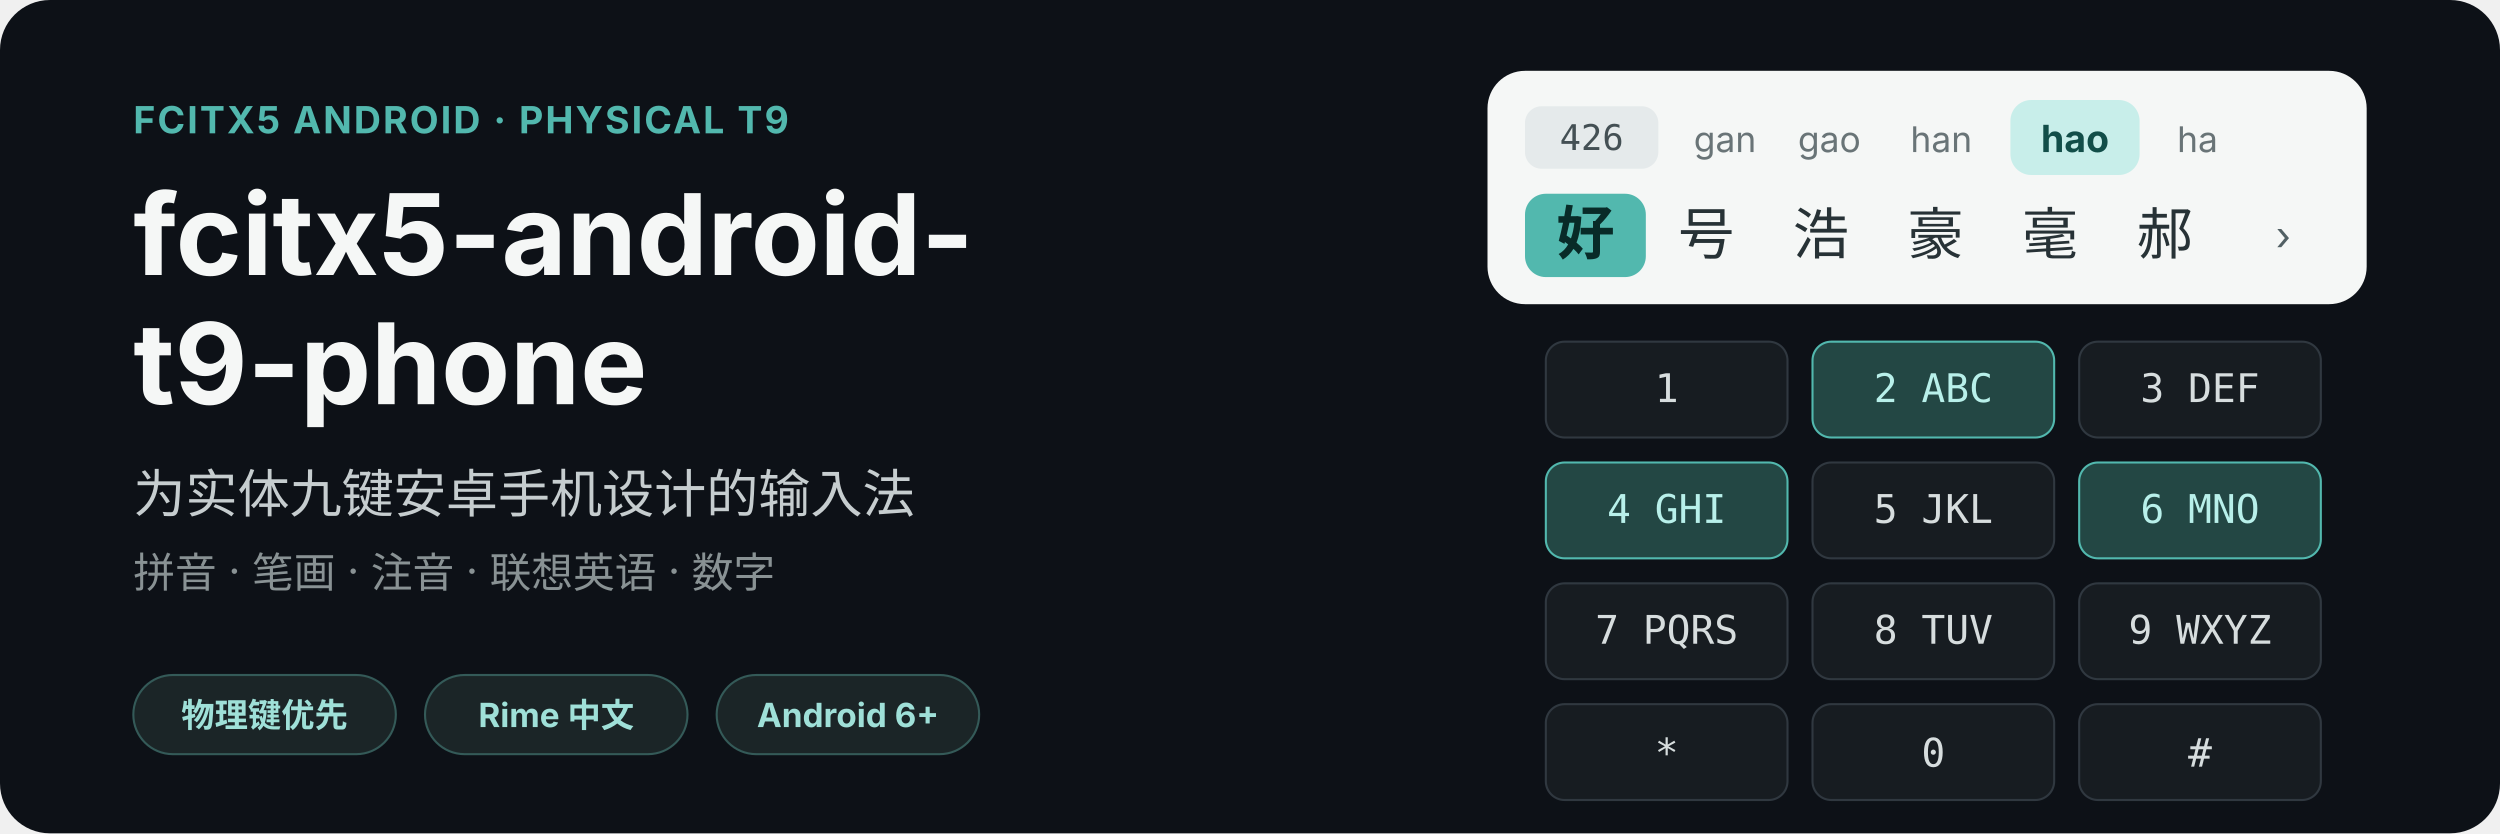
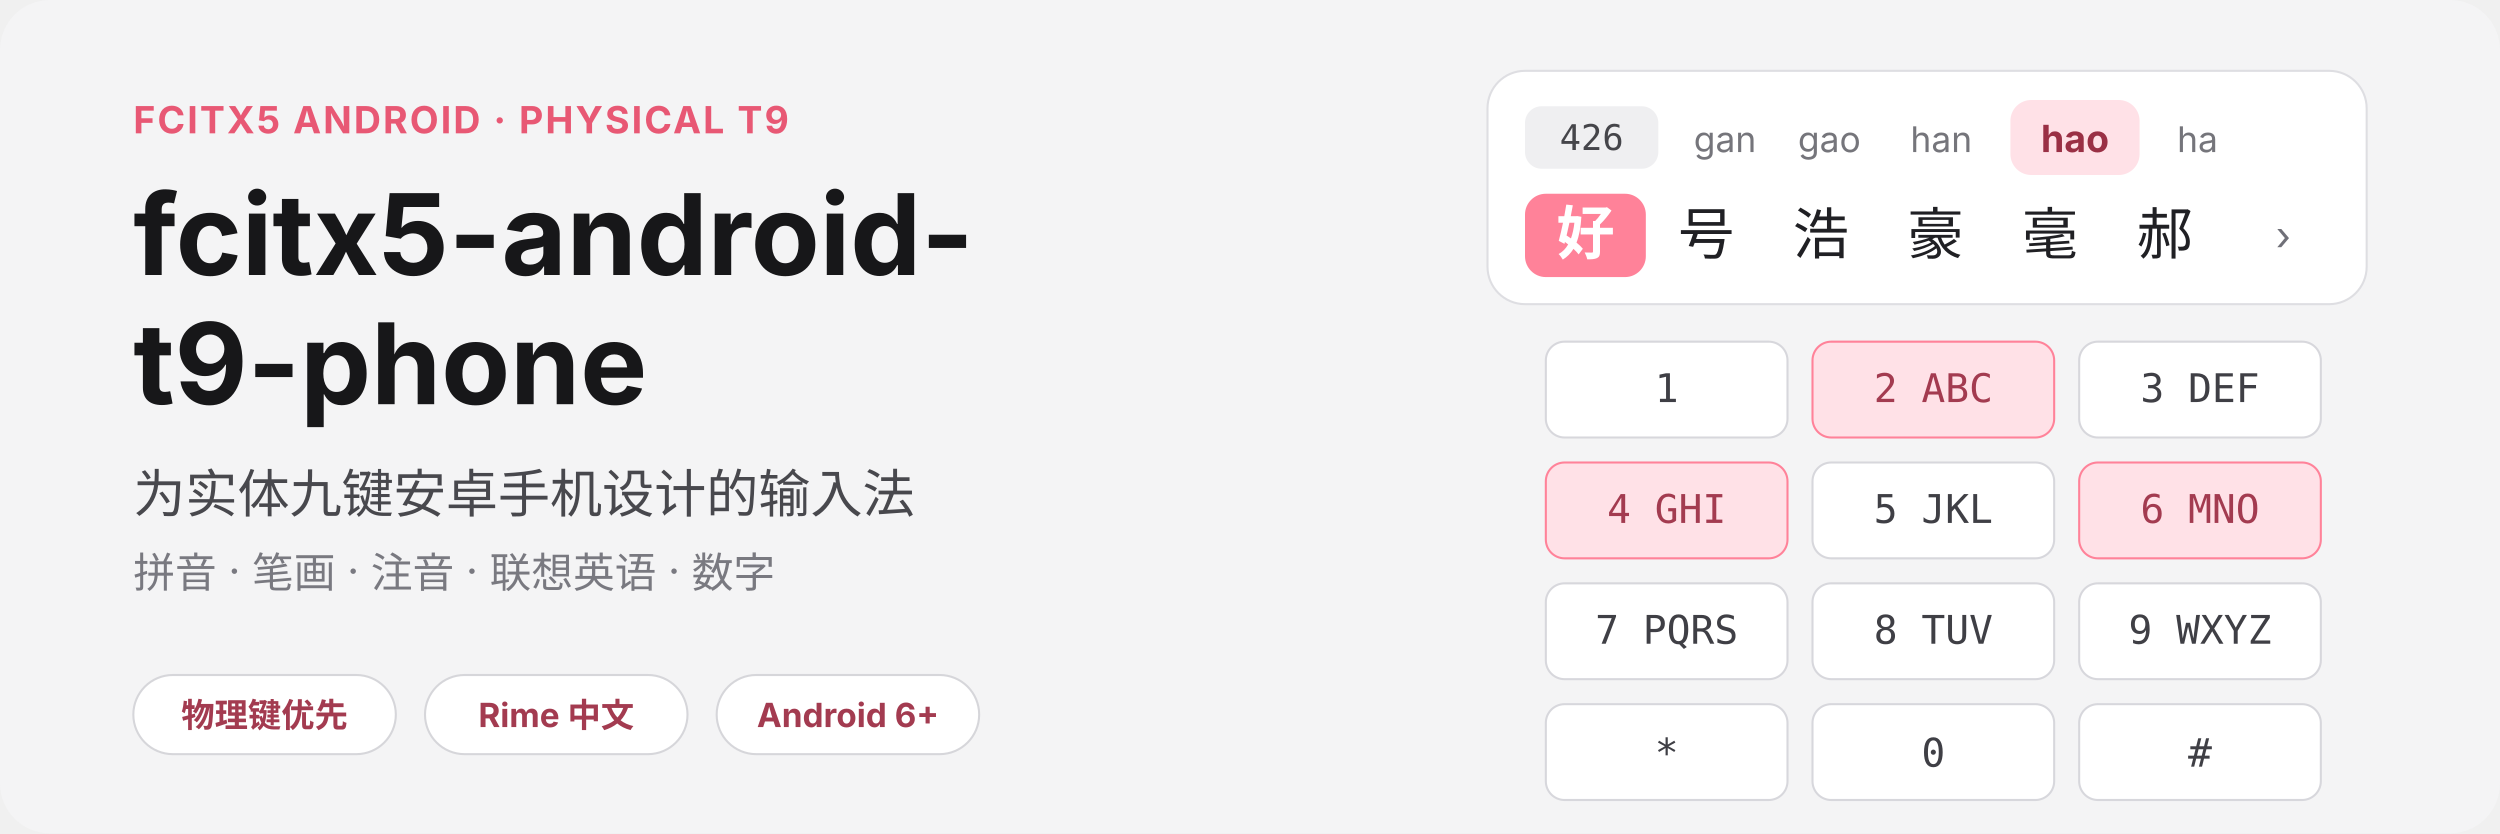
<svg xmlns="http://www.w3.org/2000/svg" width="1200" height="400" viewBox="0 0 1200 400" role="img" aria-labelledby="title desc">
-   <rect width="1200" height="400" rx="24" fill="#0D1117" />
+   <rect width="1200" height="400" rx="24" fill="#F4F4F5" />
  <g font-family="-apple-system, BlinkMacSystemFont, 'Segoe UI', 'PingFang SC', sans-serif">
-     <text x="64" y="64" fill="#52B8AE" font-size="18" font-weight="700" letter-spacing="1">FCITX5 ANDROID · PHYSICAL T9</text>
-     <text x="64" y="132" fill="#F5F7F6" font-size="54" font-weight="750">fcitx5-android-</text>
-     <text x="64" y="194" fill="#F5F7F6" font-size="54" font-weight="750">t9-phone</text>
-     <text x="64" y="246" fill="#C6CDCF" font-size="25">为实体九键安卓手机设计的输入法</text>
-     <text x="64" y="282" fill="#899294" font-size="20">拼音 · 笔画 · 注音 · 联想英语 · 数字</text>
+     <text x="64" y="64" fill="#E85874" font-size="18" font-weight="700" letter-spacing="1">FCITX5 ANDROID · PHYSICAL T9</text>
+     <text x="64" y="132" fill="#171719" font-size="54" font-weight="750">fcitx5-android-</text>
+     <text x="64" y="194" fill="#171719" font-size="54" font-weight="750">t9-phone</text>
+     <text x="64" y="246" fill="#48484D" font-size="25">为实体九键安卓手机设计的输入法</text>
+     <text x="64" y="282" fill="#797980" font-size="20">拼音 · 笔画 · 注音 · 联想英语 · 数字</text>
    <g transform="translate(64 324)" font-size="16" font-weight="650">
-       <rect width="126" height="38" rx="19" fill="#1B2527" stroke="#345A58" />
-       <text x="63" y="25" text-anchor="middle" fill="#9FE0D8">物理键优先</text>
-       <rect x="140" width="126" height="38" rx="19" fill="#1B2527" stroke="#345A58" />
-       <text x="203" y="25" text-anchor="middle" fill="#9FE0D8">Rime 中文</text>
-       <rect x="280" width="126" height="38" rx="19" fill="#1B2527" stroke="#345A58" />
-       <text x="343" y="25" text-anchor="middle" fill="#9FE0D8">Android 6+</text>
+       <rect width="126" height="38" rx="19" fill="#FFFFFF" stroke="#D6D6DA" />
+       <text x="63" y="25" text-anchor="middle" fill="#A33B50">物理键优先</text>
+       <rect x="140" width="126" height="38" rx="19" fill="#FFFFFF" stroke="#D6D6DA" />
+       <text x="203" y="25" text-anchor="middle" fill="#A33B50">Rime 中文</text>
+       <rect x="280" width="126" height="38" rx="19" fill="#FFFFFF" stroke="#D6D6DA" />
+       <text x="343" y="25" text-anchor="middle" fill="#A33B50">Android 6+</text>
    </g>
    <g transform="translate(714 34)">
-       <rect width="422" height="112" rx="18" fill="#F5F7F6" />
-       <rect x="18" y="17" width="64" height="30" rx="8" fill="#E5EAEB" />
-       <text x="50" y="38" text-anchor="middle" fill="#445054" font-size="17" font-family="ui-monospace, SFMono-Regular, Menlo, monospace">426</text>
-       <text x="99" y="39" fill="#697477" font-size="17">gan</text>
-       <text x="149" y="39" fill="#697477" font-size="17">gao</text>
-       <text x="203" y="39" fill="#697477" font-size="17">han</text>
-       <rect x="251" y="14" width="62" height="36" rx="10" fill="#C8EEEA" />
-       <text x="282" y="39" text-anchor="middle" fill="#124E49" font-size="18" font-weight="700">hao</text>
-       <text x="331" y="39" fill="#697477" font-size="17">ha</text>
-       <rect x="18" y="59" width="58" height="40" rx="10" fill="#52B8AE" />
-       <text x="47" y="88" text-anchor="middle" fill="#082B28" font-size="28" font-weight="750">好</text>
-       <text x="105" y="88" text-anchor="middle" fill="#273236" font-size="27">号</text>
-       <text x="160" y="88" text-anchor="middle" fill="#273236" font-size="27">浩</text>
-       <text x="215" y="88" text-anchor="middle" fill="#273236" font-size="27">豪</text>
-       <text x="270" y="88" text-anchor="middle" fill="#273236" font-size="27">毫</text>
-       <text x="325" y="88" text-anchor="middle" fill="#273236" font-size="27">郝</text>
-       <text x="382" y="86" text-anchor="middle" fill="#526064" font-size="19">›</text>
+       <rect width="422" height="112" rx="18" fill="#FFFFFF" stroke="#DEDEE2" />
+       <rect x="18" y="17" width="64" height="30" rx="8" fill="#EFEFF1" />
+       <text x="50" y="38" text-anchor="middle" fill="#45454A" font-size="17" font-family="ui-monospace, SFMono-Regular, Menlo, monospace">426</text>
+       <text x="99" y="39" fill="#75757B" font-size="17">gan</text>
+       <text x="149" y="39" fill="#75757B" font-size="17">gao</text>
+       <text x="203" y="39" fill="#75757B" font-size="17">han</text>
+       <rect x="251" y="14" width="62" height="36" rx="10" fill="#FFE1E7" />
+       <text x="282" y="39" text-anchor="middle" fill="#9A3045" font-size="18" font-weight="700">hao</text>
+       <text x="331" y="39" fill="#75757B" font-size="17">ha</text>
+       <rect x="18" y="59" width="58" height="40" rx="10" fill="#FF8299" />
+       <text x="47" y="88" text-anchor="middle" fill="#FFFFFF" font-size="28" font-weight="750">好</text>
+       <text x="105" y="88" text-anchor="middle" fill="#202024" font-size="27">号</text>
+       <text x="160" y="88" text-anchor="middle" fill="#202024" font-size="27">浩</text>
+       <text x="215" y="88" text-anchor="middle" fill="#202024" font-size="27">豪</text>
+       <text x="270" y="88" text-anchor="middle" fill="#202024" font-size="27">毫</text>
+       <text x="325" y="88" text-anchor="middle" fill="#202024" font-size="27">郝</text>
+       <text x="382" y="86" text-anchor="middle" fill="#707078" font-size="19">›</text>
    </g>
    <g transform="translate(742 164)" font-family="ui-monospace, SFMono-Regular, Menlo, monospace">
-       <g fill="#171C21" stroke="#303840">
+       <g fill="#FFFFFF" stroke="#D7D7DC">
        <rect x="0" y="0" width="116" height="46" rx="9" />
-         <rect x="128" y="0" width="116" height="46" rx="9" fill="#234744" stroke="#52B8AE" />
+         <rect x="128" y="0" width="116" height="46" rx="9" fill="#FFE1E7" stroke="#FF8299" />
        <rect x="256" y="0" width="116" height="46" rx="9" />
-         <rect x="0" y="58" width="116" height="46" rx="9" fill="#234744" stroke="#52B8AE" />
+         <rect x="0" y="58" width="116" height="46" rx="9" fill="#FFE1E7" stroke="#FF8299" />
        <rect x="128" y="58" width="116" height="46" rx="9" />
-         <rect x="256" y="58" width="116" height="46" rx="9" fill="#234744" stroke="#52B8AE" />
+         <rect x="256" y="58" width="116" height="46" rx="9" fill="#FFE1E7" stroke="#FF8299" />
        <rect x="0" y="116" width="116" height="46" rx="9" />
        <rect x="128" y="116" width="116" height="46" rx="9" />
        <rect x="256" y="116" width="116" height="46" rx="9" />
        <rect x="0" y="174" width="116" height="46" rx="9" />
        <rect x="128" y="174" width="116" height="46" rx="9" />
        <rect x="256" y="174" width="116" height="46" rx="9" />
      </g>
-       <g fill="#D7DDDE" font-size="19" text-anchor="middle">
+       <g fill="#3F3F45" font-size="19" text-anchor="middle">
        <text x="58" y="29">1</text>
-         <text x="186" y="29" fill="#B8F0EA">2 ABC</text>
+         <text x="186" y="29" fill="#A33B50">2 ABC</text>
        <text x="314" y="29">3 DEF</text>
-         <text x="58" y="87" fill="#B8F0EA">4 GHI</text>
+         <text x="58" y="87" fill="#A33B50">4 GHI</text>
        <text x="186" y="87">5 JKL</text>
-         <text x="314" y="87" fill="#B8F0EA">6 MNO</text>
+         <text x="314" y="87" fill="#A33B50">6 MNO</text>
        <text x="58" y="145">7 PQRS</text>
        <text x="186" y="145">8 TUV</text>
        <text x="314" y="145">9 WXYZ</text>
        <text x="58" y="204">*</text>
        <text x="186" y="204">0</text>
        <text x="314" y="204">#</text>
      </g>
    </g>
  </g>
</svg>
